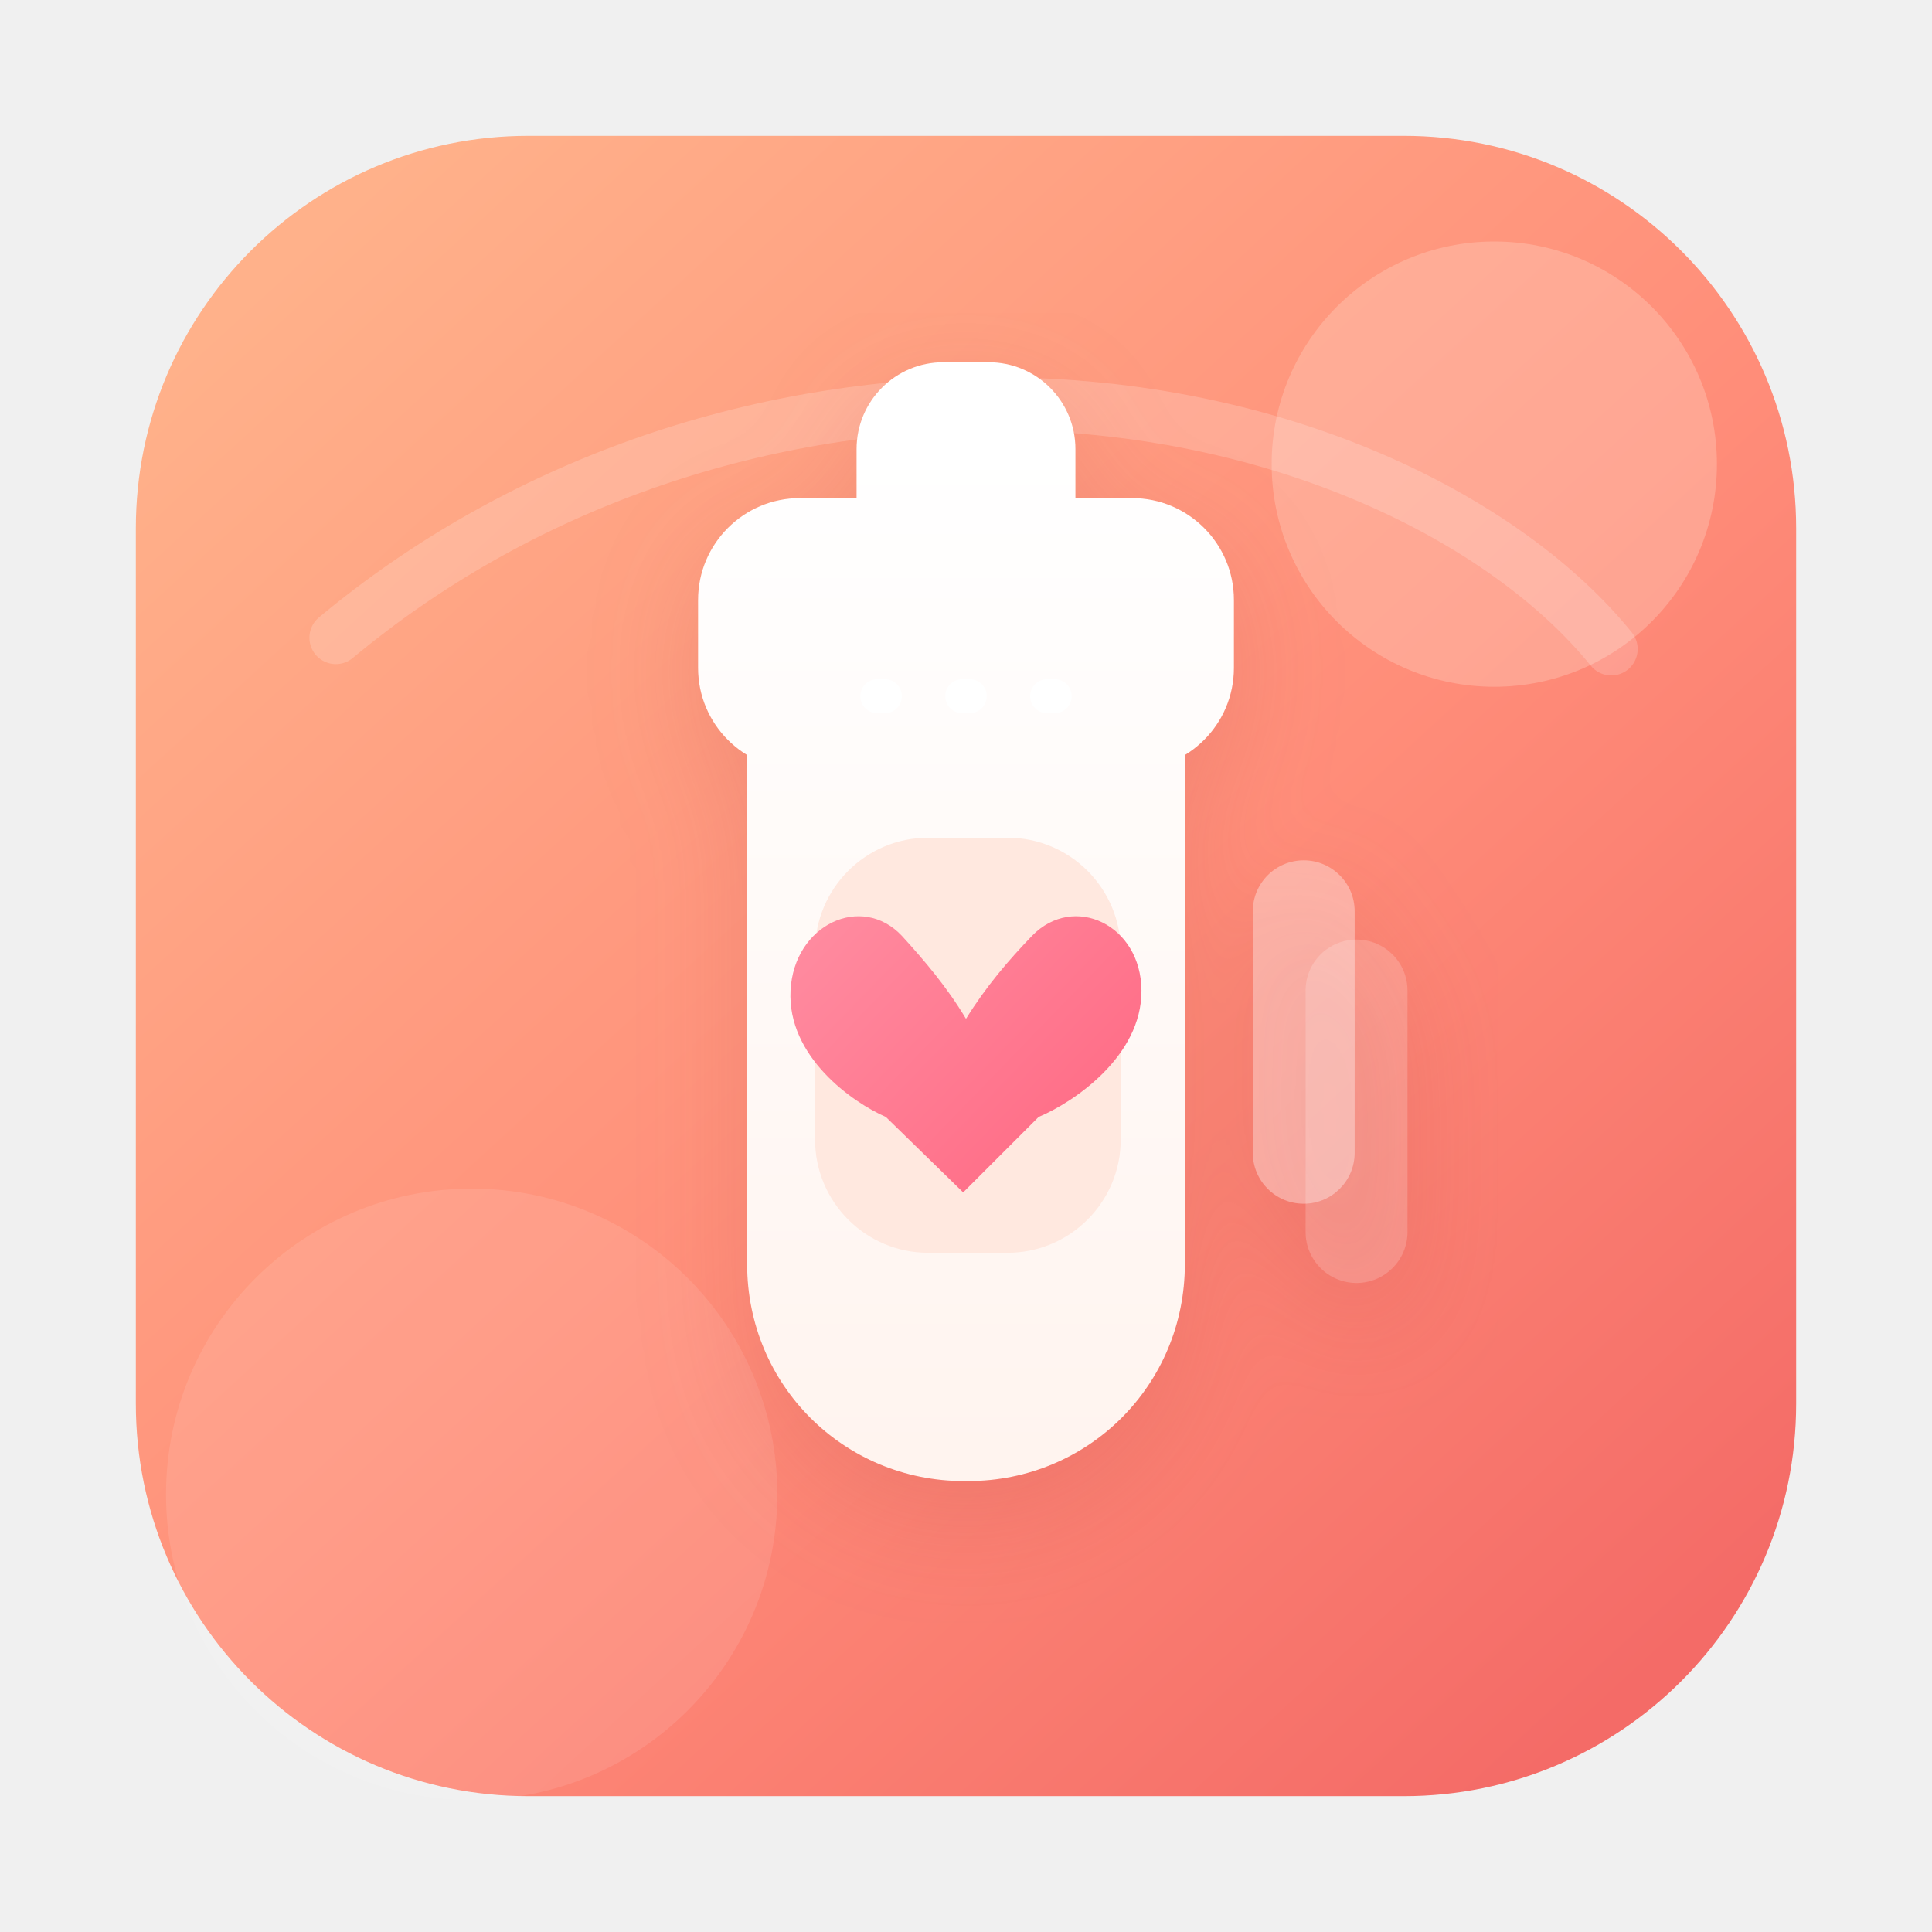
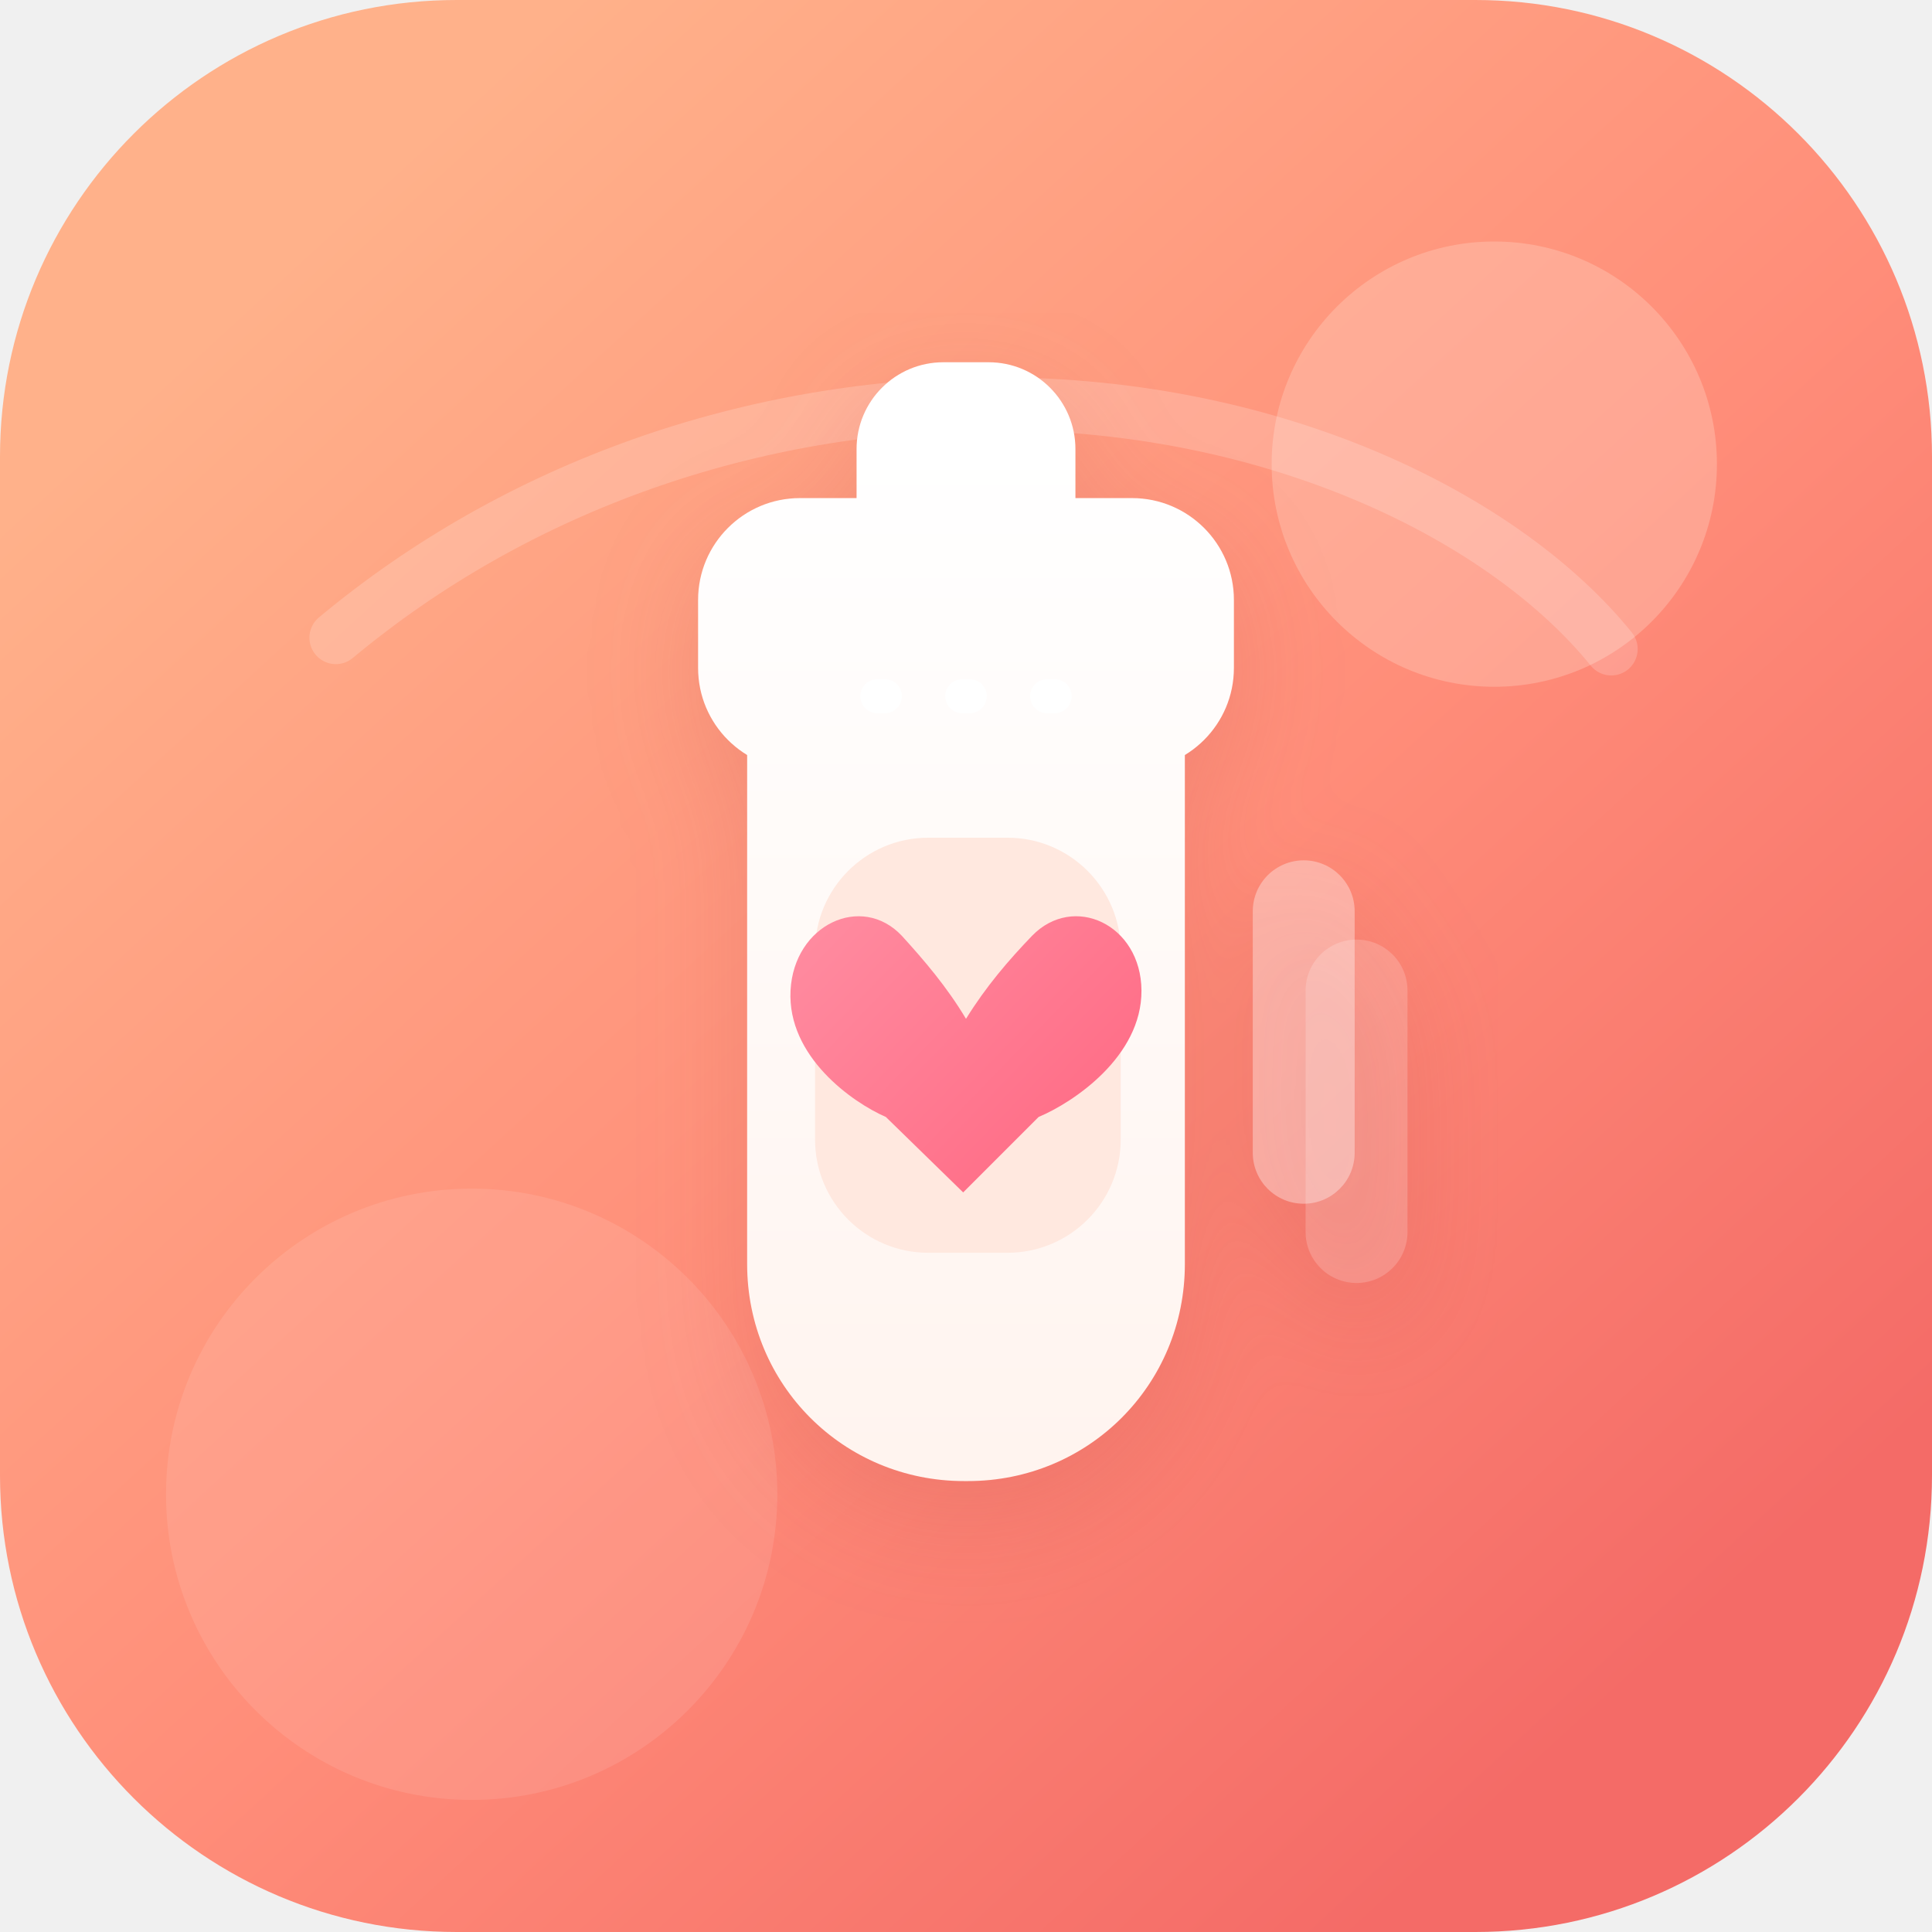
<svg xmlns="http://www.w3.org/2000/svg" width="1024" height="1024" viewBox="0 0 1024 1024" fill="none">
  <defs>
    <linearGradient id="bg" x1="160" y1="128" x2="864" y2="896" gradientUnits="userSpaceOnUse">
      <stop stop-color="#FFB18A" />
      <stop offset="0.55" stop-color="#FF8D79" />
      <stop offset="1" stop-color="#F46B67" />
    </linearGradient>
    <linearGradient id="glass" x1="512" y1="232" x2="512" y2="776" gradientUnits="userSpaceOnUse">
      <stop stop-color="#FFFFFF" />
      <stop offset="1" stop-color="#FFF4EF" />
    </linearGradient>
    <linearGradient id="accent" x1="418" y1="468" x2="606" y2="650" gradientUnits="userSpaceOnUse">
      <stop stop-color="#FF8FA3" />
      <stop offset="1" stop-color="#FF647F" />
    </linearGradient>
    <filter id="shadow" x="230" y="166" width="564" height="694" filterUnits="userSpaceOnUse" color-interpolation-filters="sRGB">
      <feFlood flood-opacity="0" result="BackgroundImageFix" />
      <feColorMatrix in="SourceAlpha" type="matrix" values="0 0 0 0 0 0 0 0 0 0 0 0 0 0 0 0 0 0 127 0" result="hardAlpha" />
      <feOffset dy="20" />
      <feGaussianBlur stdDeviation="28" />
      <feColorMatrix type="matrix" values="0 0 0 0 0.741 0 0 0 0 0.286 0 0 0 0 0.29 0 0 0 0.18 0" />
      <feBlend mode="normal" in2="BackgroundImageFix" result="effect1_dropShadow_1_2" />
      <feBlend mode="normal" in="SourceGraphic" in2="effect1_dropShadow_1_2" result="shape" />
    </filter>
  </defs>
-   <rect x="72" y="72" width="880" height="880" rx="208" fill="url(#bg)" />
+   <rect x="0" y="0" width="1024" height="1024" rx="242" fill="url(#bg)" />
  <circle cx="792" cy="246" r="118" fill="#FFD8C9" fill-opacity="0.33" />
  <circle cx="250" cy="792" r="162" fill="#FFFFFF" fill-opacity="0.1" />
  <path d="M178 338C274 258 398 214 528 214C679 214 799 276 854 344" stroke="#FFFFFF" stroke-opacity="0.18" stroke-width="28" stroke-linecap="round" />
  <g filter="url(#shadow)">
    <path d="M454 238C454 212.595 474.595 192 500 192H524C549.405 192 570 212.595 570 238V264H600C629.823 264 654 288.177 654 318V354C654 383.823 629.823 408 600 408H424C394.177 408 370 383.823 370 354V318C370 288.177 394.177 264 424 264H454V238Z" fill="url(#glass)" />
    <path d="M396 386H628V670C628 733.961 576.961 785 513 785H511C447.039 785 396 733.961 396 670V386Z" fill="url(#glass)" />
    <rect x="432" y="444" width="162" height="220" rx="60" fill="#FFE8DF" />
    <path d="M478 496C456.667 473.333 420.8 490 419 525C417.2 560 451.833 584.333 469.5 592L510.5 632L550.5 592C568.833 584.333 605.2 560 605 525C604.8 490 569 473.333 547 496C534.5 509 522.5 523 512 540C501.833 523 489.833 509 478 496Z" fill="url(#accent)" />
    <rect x="456" y="360" width="22" height="18" rx="9" fill="#FFFFFF" />
    <rect x="501" y="360" width="22" height="18" rx="9" fill="#FFFFFF" />
    <rect x="546" y="360" width="22" height="18" rx="9" fill="#FFFFFF" />
    <rect x="664" y="456" width="54" height="182" rx="27" fill="#FFFFFF" fill-opacity="0.35" />
    <rect x="692" y="498" width="54" height="182" rx="27" fill="#FFFFFF" fill-opacity="0.18" />
  </g>
</svg>
